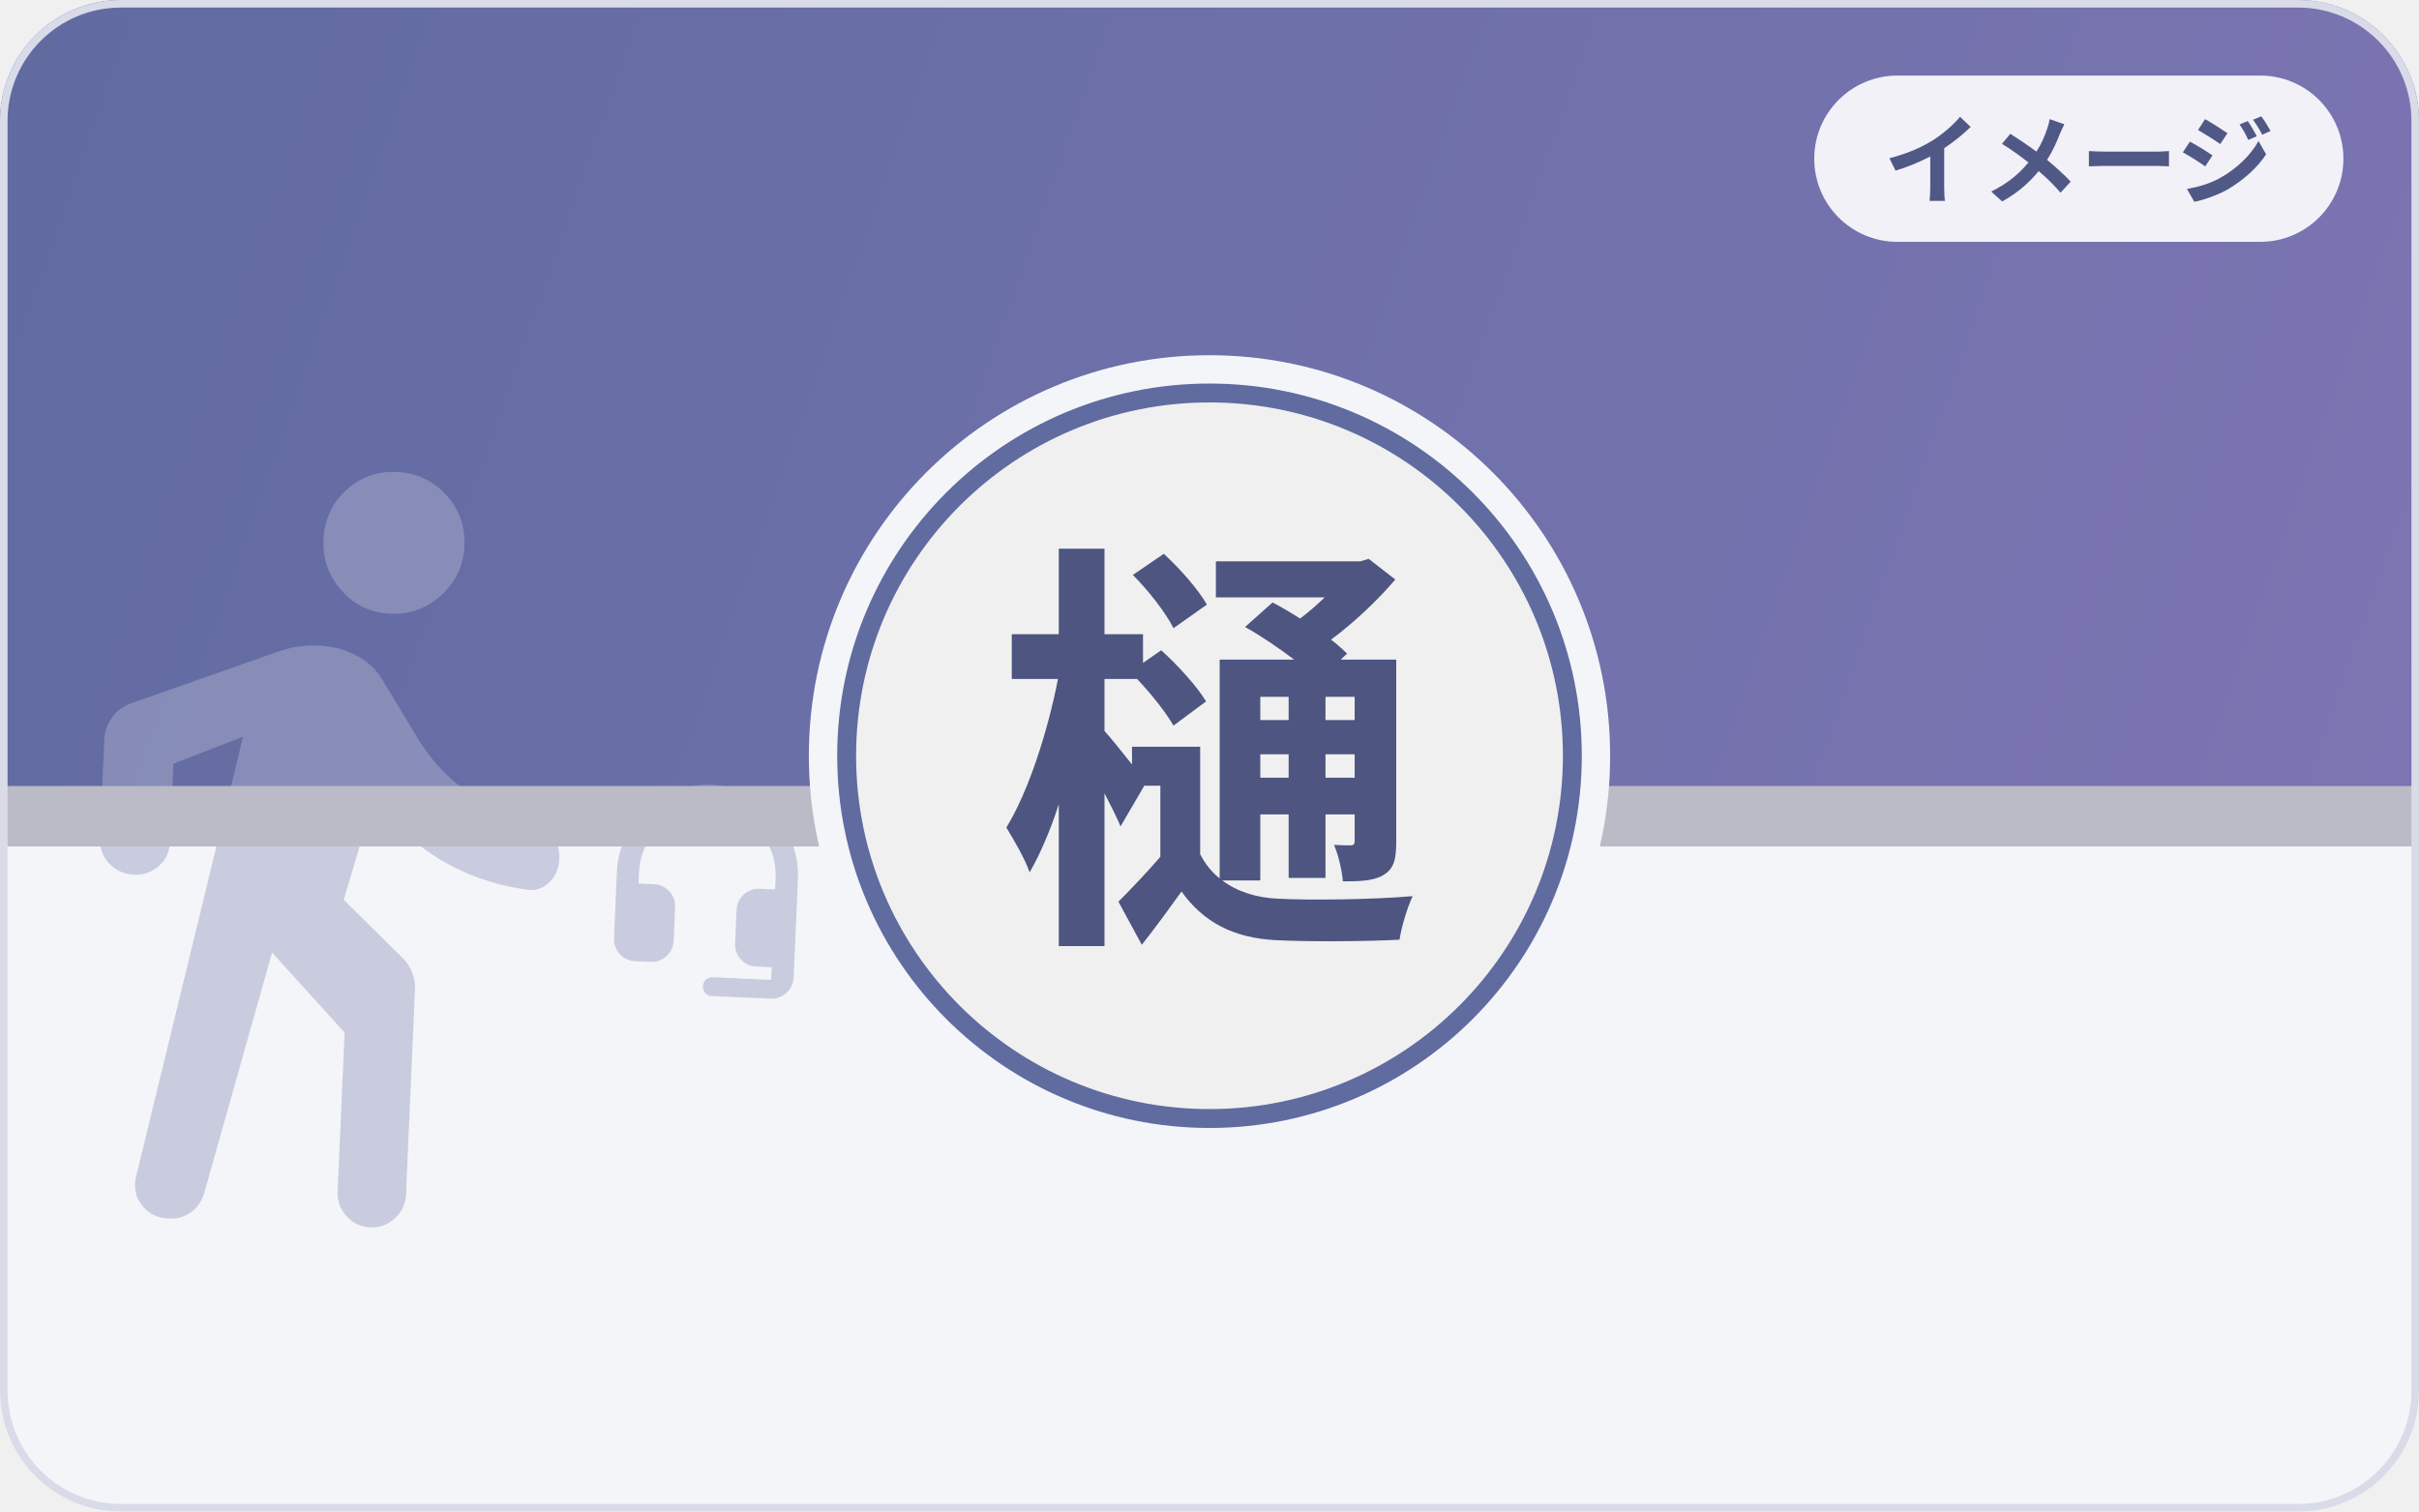
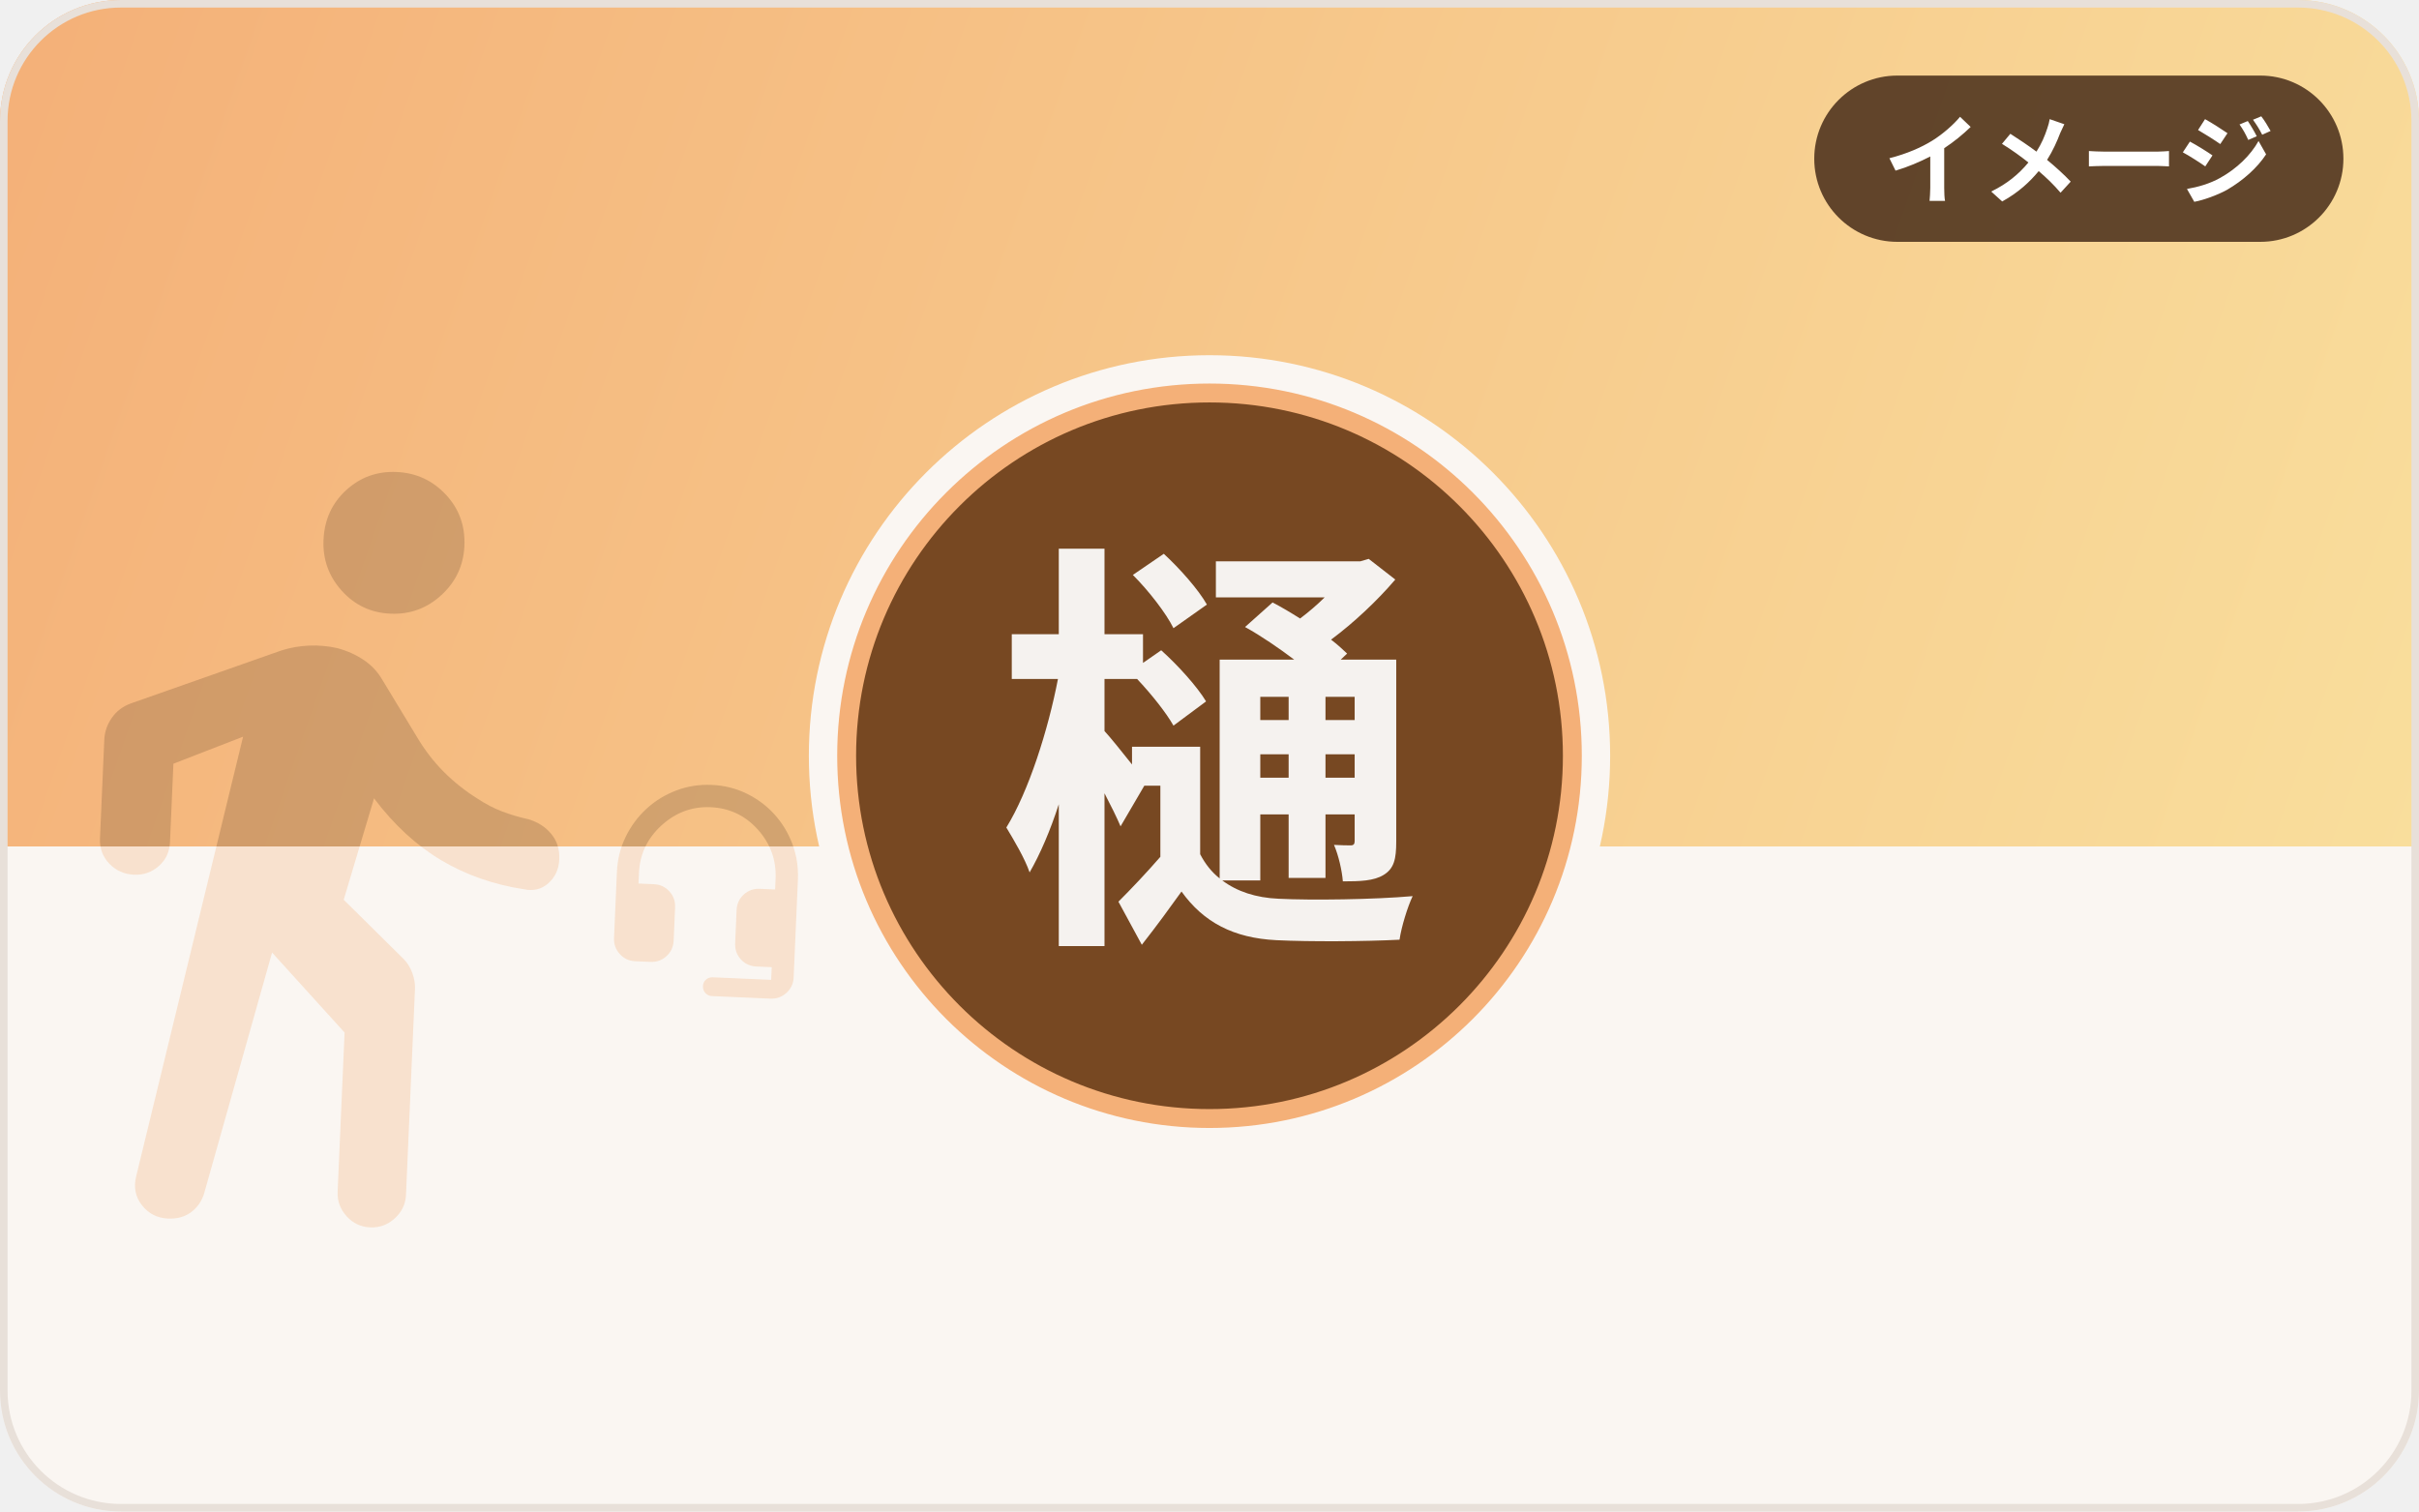
<svg xmlns="http://www.w3.org/2000/svg" viewBox="0 0 320 200" width="320" height="200" role="img" aria-label="樋口楓のイメージ画像">
  <defs>
    <linearGradient id="g7fabb9173e" gradientUnits="userSpaceOnUse" x1="0" y1="0" x2="320" y2="112">
-       <stop offset="0" stop-color="#606ba0" />
-       <stop offset="1" stop-color="#7c75b3" />
+       <stop offset="0" stop-color="#f4b078" />
+       <stop offset="1" stop-color="#f9de9c" />
    </linearGradient>
    <clipPath id="c7fabb9173e">
      <rect x="0" y="0" width="320" height="200" rx="16" />
    </clipPath>
  </defs>
  <g clip-path="url(#c7fabb9173e)" font-family="'Hiragino Sans','Noto Sans JP','Yu Gothic',sans-serif">
-     <rect x="0" y="0" width="320" height="200" fill="#f4f5f8" />
+     <rect x="0" y="0" width="320" height="200" fill="#faf6f2" />
    <rect x="0" y="0" width="320" height="112" fill="url(#g7fabb9173e)" />
    <defs>
      <g id="s7fabb9173e">
        <g transform="translate(0 3) rotate(2.5 44 50) translate(3.9354 4.472) scale(0.91056)">
          <g transform="translate(-13.22 94.65) scale(0.09471)">
            <path d="M425-353 356-60q-4 14-14.83 22.5T314.48-29Q295-29 282.5-43.5T274-78l105-532-82 36v94q0 17.75-12.18 29.37-12.17 11.63-29 11.63-17.82 0-30.32-11.91Q213-462.83 213-481v-118q0-14.33 7.88-26.72Q228.75-638.11 243-644l177.29-71.22Q436-721 453-722.5t34 1.5q18 4 32.5 12.87Q534-699.25 543-685l44 66q15 23 34 40.5t42 30.5q15 9 30 14t32 8q17.11 4.25 28.05 16.37Q764-497.5 764-479.75t-11.78 29.25Q740.44-439 723-442q-55-6-100.5-30.5T539-543l-31 123 75 68q7 6.55 11 16.24 4 9.69 4 18.76v247q0 16.75-12.18 28.87Q573.65-29 556.82-29 540-29 528-41.13 516-53.25 516-70v-191l-91-92Zm124.08-412q-35.08 0-59.58-24.92t-24.5-60q0-36.08 24.42-60.58t59.5-24.5Q584-935 609-910.58t25 60.5Q634-815 609.08-790t-60 25Z" />
          </g>
          <g transform="translate(63.20 64.75) scale(0.02667)">
            <path d="M189-163q-39.05 0-66.53-27.77Q95-218.54 95-258v-281q0-79.93 30.5-150.48 30.5-70.55 83.2-123.59 52.7-53.03 123.17-83.48Q402.33-927 482.17-927 562-927 632-896.5q70 30.5 122.1 83.19 52.11 52.69 82 123.11Q866-619.78 866-539v416q0 39.05-27.77 66.53Q810.46-29 771-29H522q-16.48 0-28.24-11.67Q482-52.33 482-69.67 482-87 493.76-98T523-109h248v-54h-65q-40.21 0-67.61-27.39Q611-217.79 611-258v-141q0-40.21 27.39-67.61Q665.79-494 706-494h65v-45q0-120-84.5-206.5t-205-86.5Q363-832 276-745.5T189-539v45h66q38.75 0 66.38 27.39Q349-439.21 349-399v141q0 40.21-27.62 67.61Q293.75-163 255-163h-66Z" />
          </g>
        </g>
      </g>
    </defs>
    <svg width="320" height="112">
      <g opacity="0.22">
-         <use href="#s7fabb9173e" transform="translate(0 46) scale(1.28)" fill="#ffffff" />
+         <use href="#s7fabb9173e" transform="translate(0 46) scale(1.28)" fill="#51361f" />
      </g>
    </svg>
    <svg y="112" width="320" height="88">
      <g opacity="0.3">
-         <use href="#s7fabb9173e" transform="translate(0 -66) scale(1.28)" fill="#606ba0" />
+         <use href="#s7fabb9173e" transform="translate(0 -66) scale(1.28)" fill="#f4b078" />
      </g>
    </svg>
-     <rect x="0" y="104" width="320" height="8" fill="#babbc6" />
-     <circle cx="160" cy="100" r="53" fill="#f4f5f8" />
-     <circle cx="160" cy="100" r="48" fill="#f0f0f0" stroke="#606ba0" stroke-width="2.5" />
-     <text x="160" y="120.2" text-anchor="middle" font-size="56" font-weight="700" fill="#4d5580">樋</text>
-     <rect x="240" y="10" width="70" height="22" rx="11" fill="#ffffff" fill-opacity="0.9" />
-     <text x="275" y="26" text-anchor="middle" font-size="13" font-weight="600" fill="#505986">イメージ</text>
+     <circle cx="160" cy="100" r="53" fill="#faf6f2" />
+     <circle cx="160" cy="100" r="48" fill="#774822" stroke="#f4b078" stroke-width="2.5" />
+     <text x="160" y="120.2" text-anchor="middle" font-size="56" font-weight="700" fill="#f5f2ef">樋</text>
+     <rect x="240" y="10" width="70" height="22" rx="11" fill="#51361f" fill-opacity="0.9" />
+     <text x="275" y="26" text-anchor="middle" font-size="13" font-weight="600" fill="#ffffff">イメージ</text>
  </g>
-   <rect x="0.5" y="0.5" width="319" height="199" rx="15.5" fill="none" stroke="#d9dbe8" />
+   <rect x="0.5" y="0.5" width="319" height="199" rx="15.5" fill="none" stroke="#e8e0d9" />
</svg>
